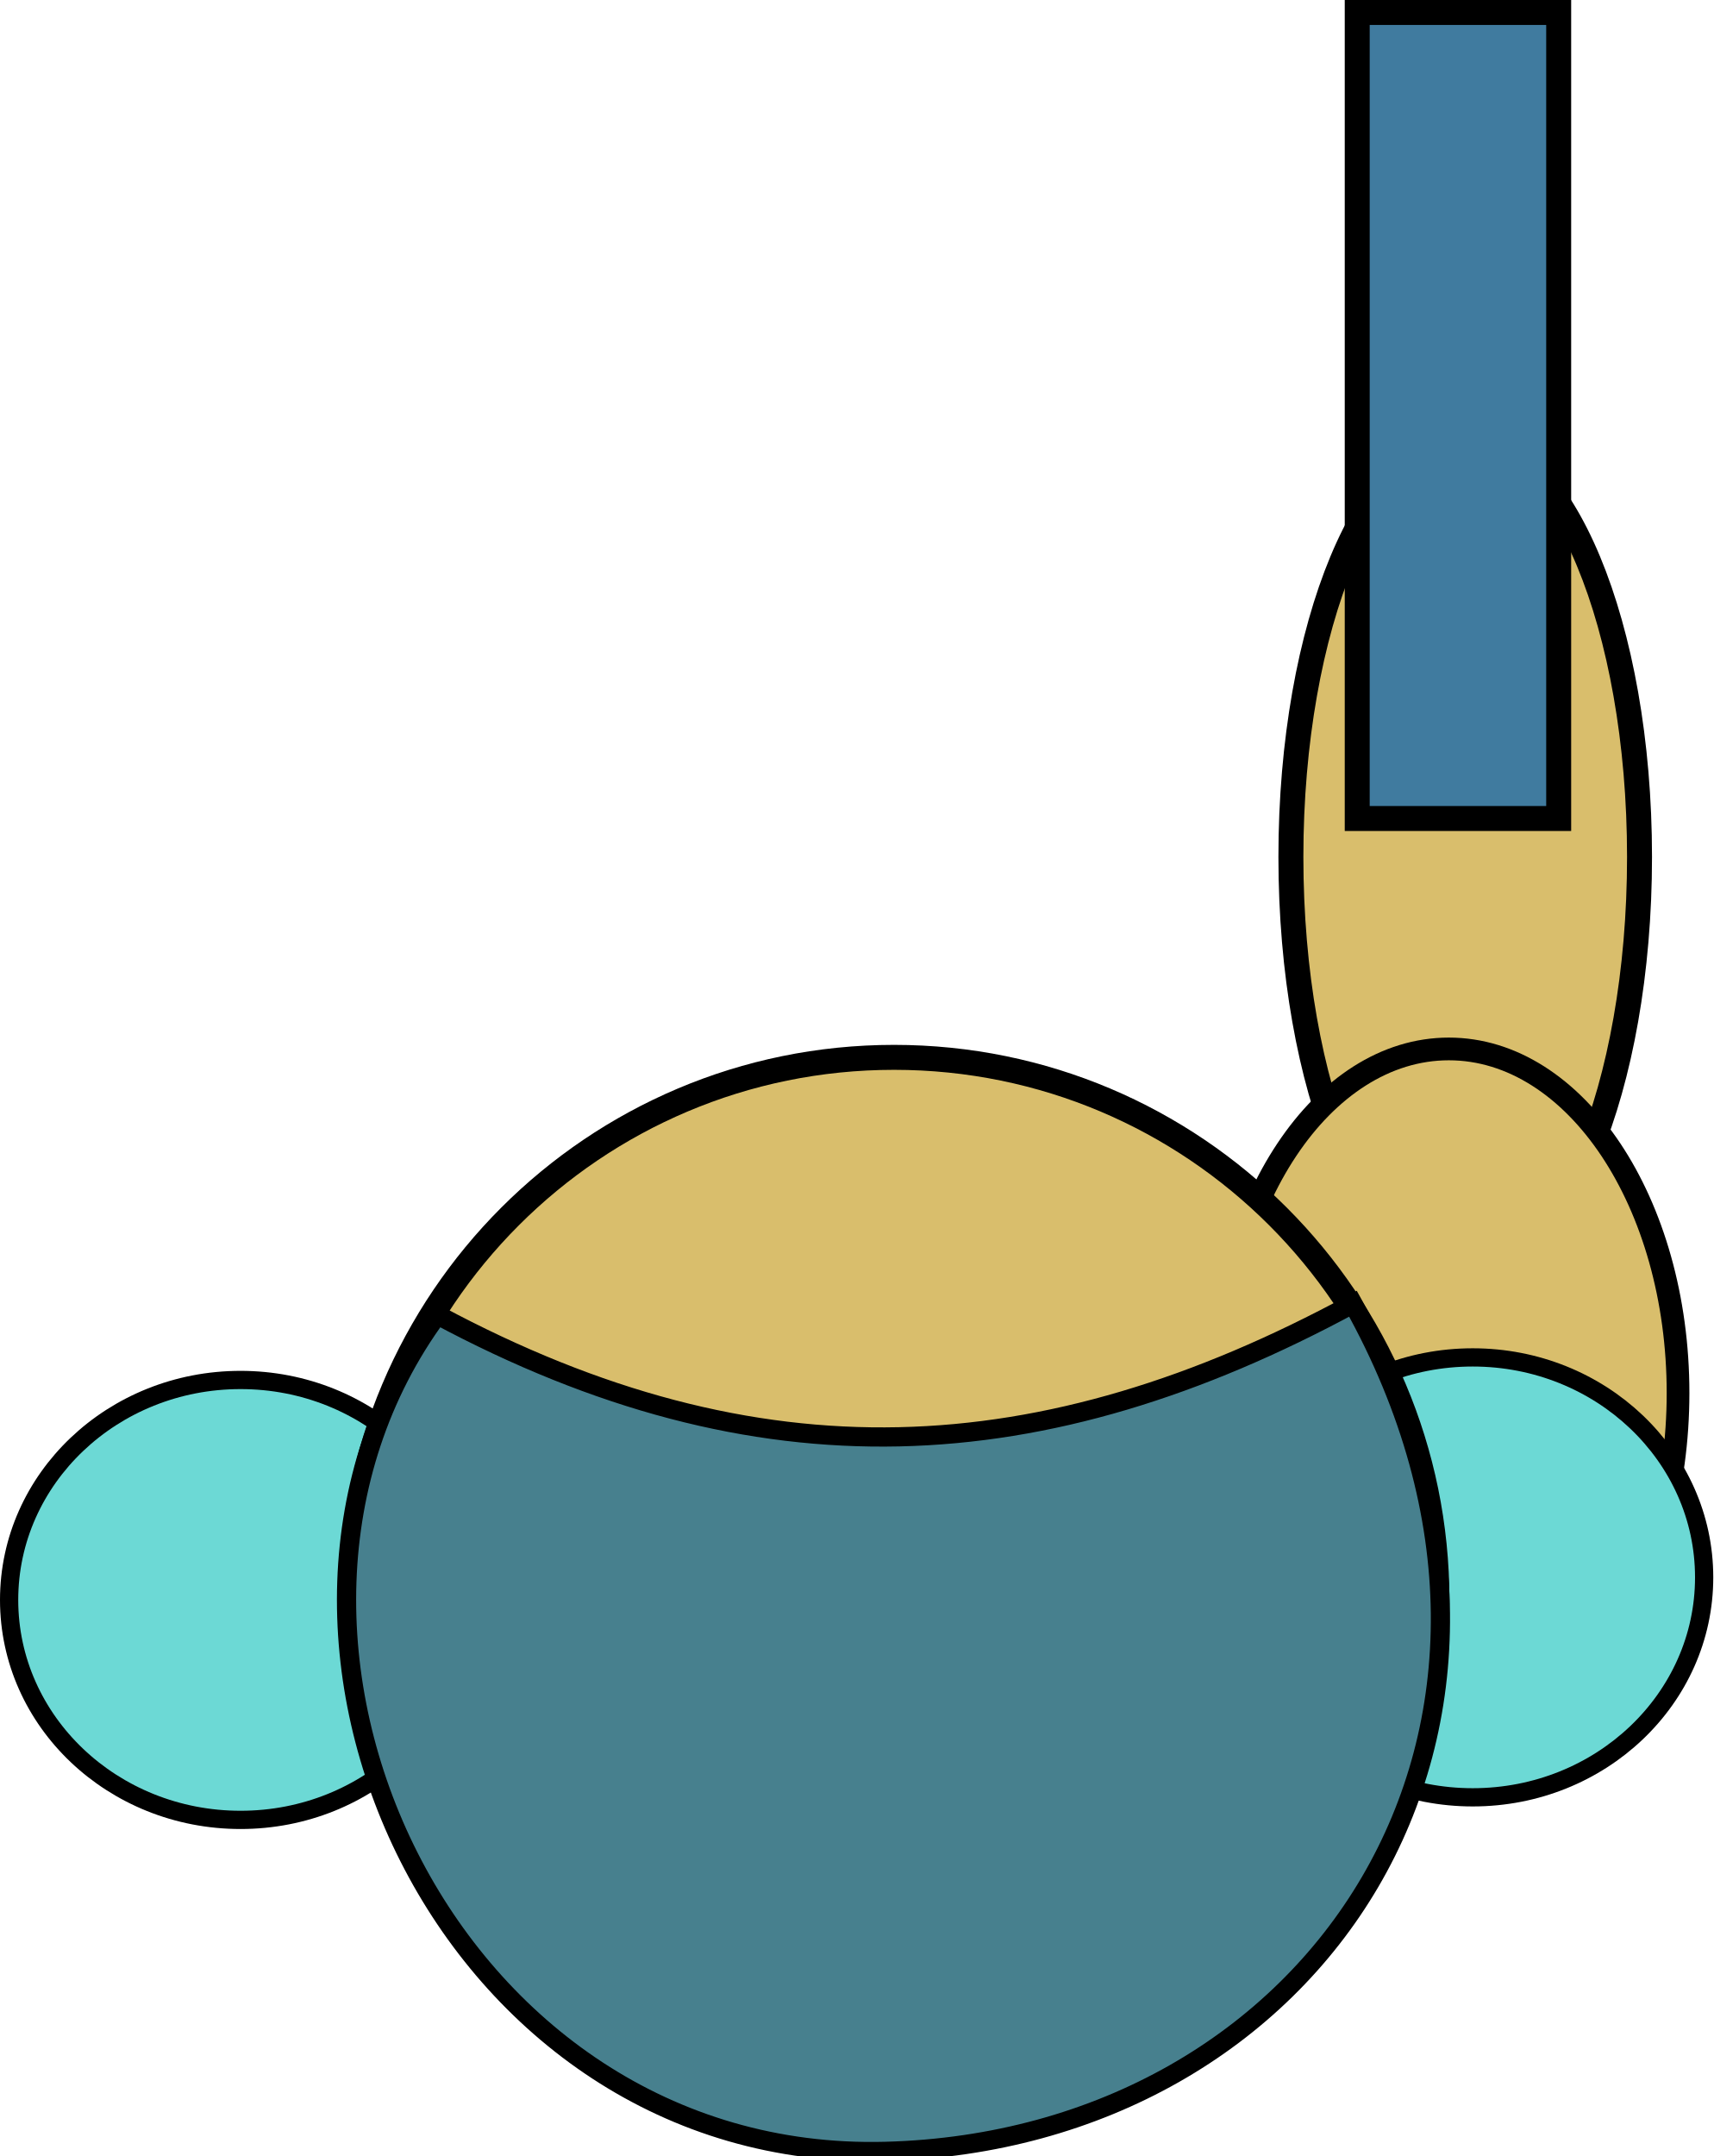
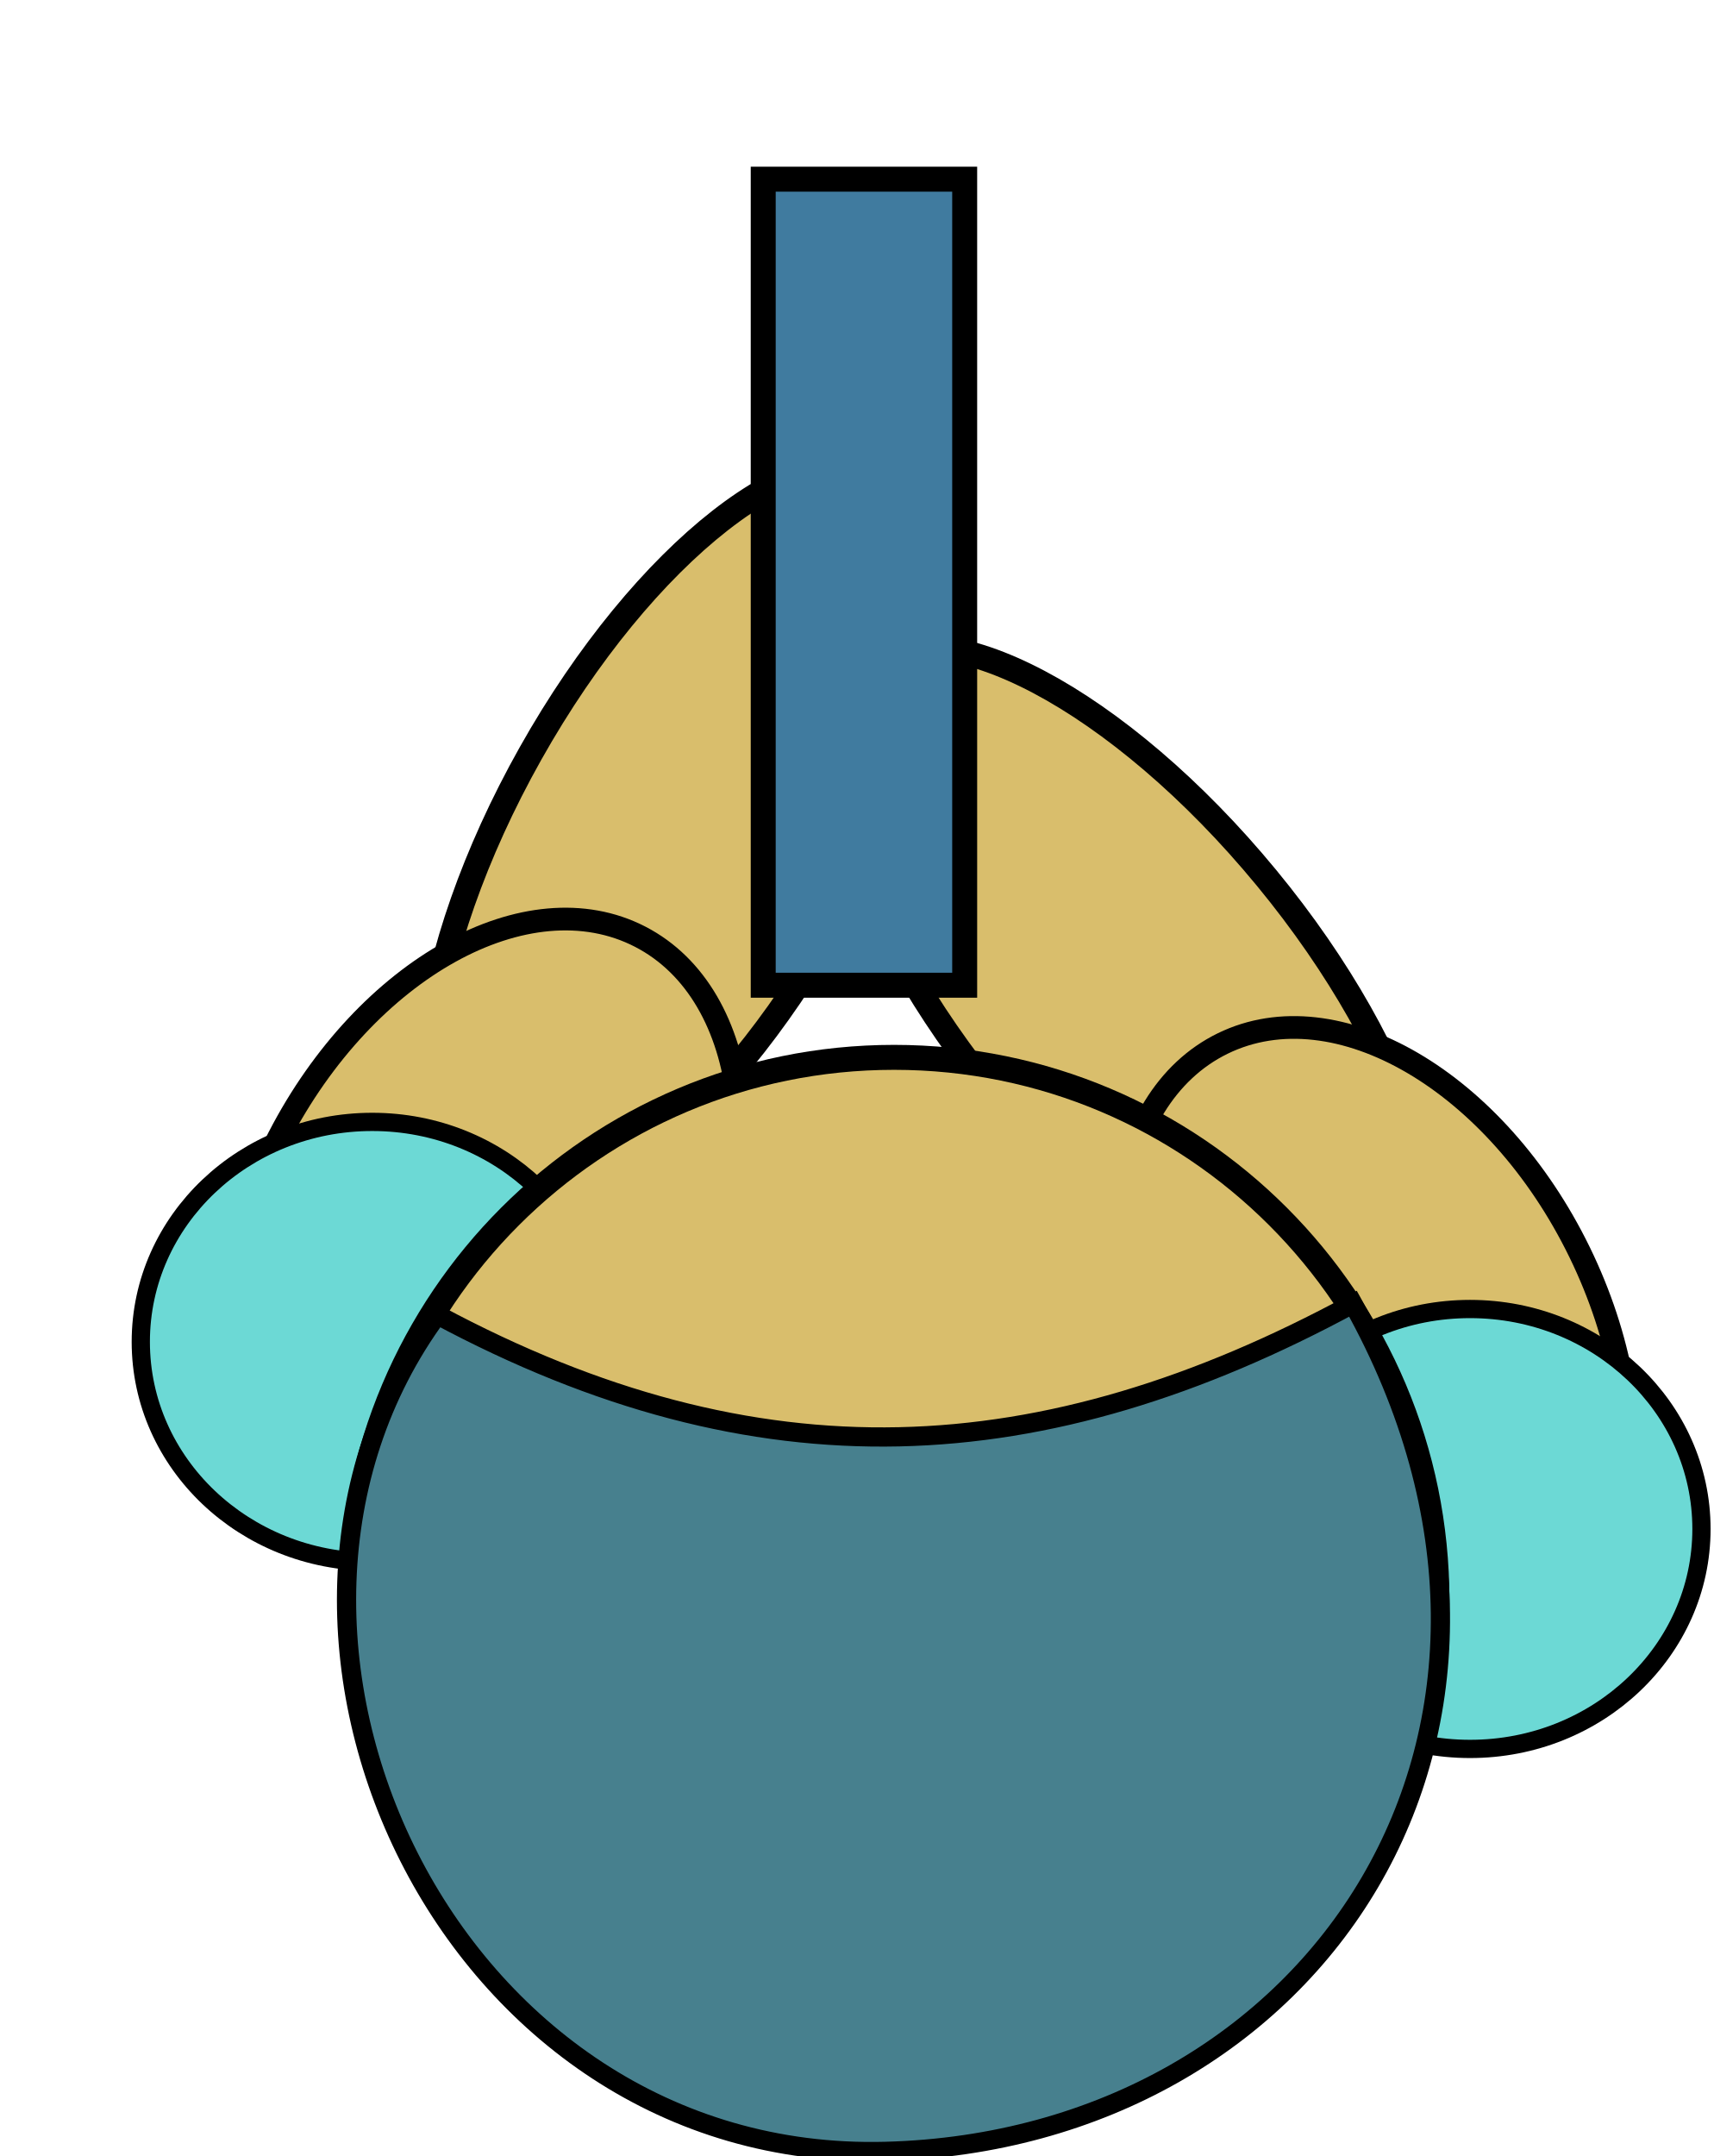
<svg xmlns="http://www.w3.org/2000/svg" width="59.384mm" height="74.71mm" viewBox="0 0 59.384 74.71" version="1.1" id="svg1">
  <defs id="defs1" />
-   <ellipse style="fill:#d9be6c;fill-opacity:1;stroke:#000000;stroke-width:0.865;stroke-opacity:1" id="path2" ry="14.493" rx="6.042" cy="29.694" cx="50.786" />
-   <ellipse style="fill:#d9be6c;fill-opacity:1;stroke:#000000;stroke-width:0.787;stroke-opacity:1" id="path2-7" cx="50.219" cy="48.271" rx="7.944" ry="11.923" />
-   <ellipse style="fill:#6cd9d5;fill-opacity:1;stroke:#000000;stroke-width:0.632;stroke-opacity:1" id="path2-5" cx="8.338" cy="55.441" rx="8.022" ry="7.622" />
-   <ellipse style="fill:#6cd9d5;fill-opacity:1;stroke:#000000;stroke-width:0.632;stroke-opacity:1" id="path2-5-2" cx="51.046" cy="54.659" rx="8.022" ry="7.622" />
+   <ellipse style="fill:#d9be6c;fill-opacity:1;stroke:#000000;stroke-width:0.865;stroke-opacity:1" id="path2" ry="14.493" rx="6.042" cy="51.39" cx="8.489" transform="rotate(-39.4929)" />
+   <ellipse style="fill:#d9be6c;fill-opacity:1;stroke:#000000;stroke-width:0.787;stroke-opacity:1" id="path2-7" cx="22.237" cy="63.004" rx="7.944" ry="11.923" transform="rotate(-26.00659)" />
+   <ellipse style="fill:#d9be6c;fill-opacity:1;stroke:#000000;stroke-width:0.865;stroke-opacity:1" id="path2-53" ry="14.493" rx="6.042" cy="13.739" cx="34.868" transform="rotate(29.35206)" />
+   <ellipse style="fill:#d9be6c;fill-opacity:1;stroke:#000000;stroke-width:0.787;stroke-opacity:1" id="path2-7-5" cx="34.608" cy="30.586" rx="7.944" ry="11.923" transform="rotate(27.30556)" />
+   <ellipse style="fill:#6cd9d5;fill-opacity:1;stroke:#000000;stroke-width:0.632;stroke-opacity:1" id="path2-5" cx="12.902" cy="46.498" rx="8.022" ry="7.622" />
+   <ellipse style="fill:#6cd9d5;fill-opacity:1;stroke:#000000;stroke-width:0.632;stroke-opacity:1" id="path2-5-2" cx="50.953" cy="52.982" rx="8.022" ry="7.622" />
  <g id="layer1" transform="translate(-34.78402,-30.80955)">
    <circle style="display:inline;fill:#d9be6c;fill-opacity:1;stroke:#000000;stroke-width:0.865;stroke-opacity:1" id="path1" r="18.819" cy="86.268" cx="65.772" />
  </g>
-   <rect style="fill:#407b9f;fill-opacity:1;stroke:#000000;stroke-width:0.865;stroke-opacity:1" id="rect2" width="6.983" height="27.931" x="47.043" y="0.432" />
+   <rect style="fill:#407b9f;fill-opacity:1;stroke:#000000;stroke-width:0.865;stroke-opacity:1" id="rect2" width="6.983" height="27.931" x="26.454" y="6.209" />
  <path style="display:inline;fill:#47808e;fill-opacity:1;stroke:#000000;stroke-width:0.666;stroke-opacity:1" d="m 15.161,45.564 c 11.12,5.958 20.975,5.436 31.735,-0.387 C 55.081,59.852 45.688,74.151 30.696,74.55 15.481,74.954 7.039,56.612 15.161,45.564 Z" id="path3" />
</svg>
